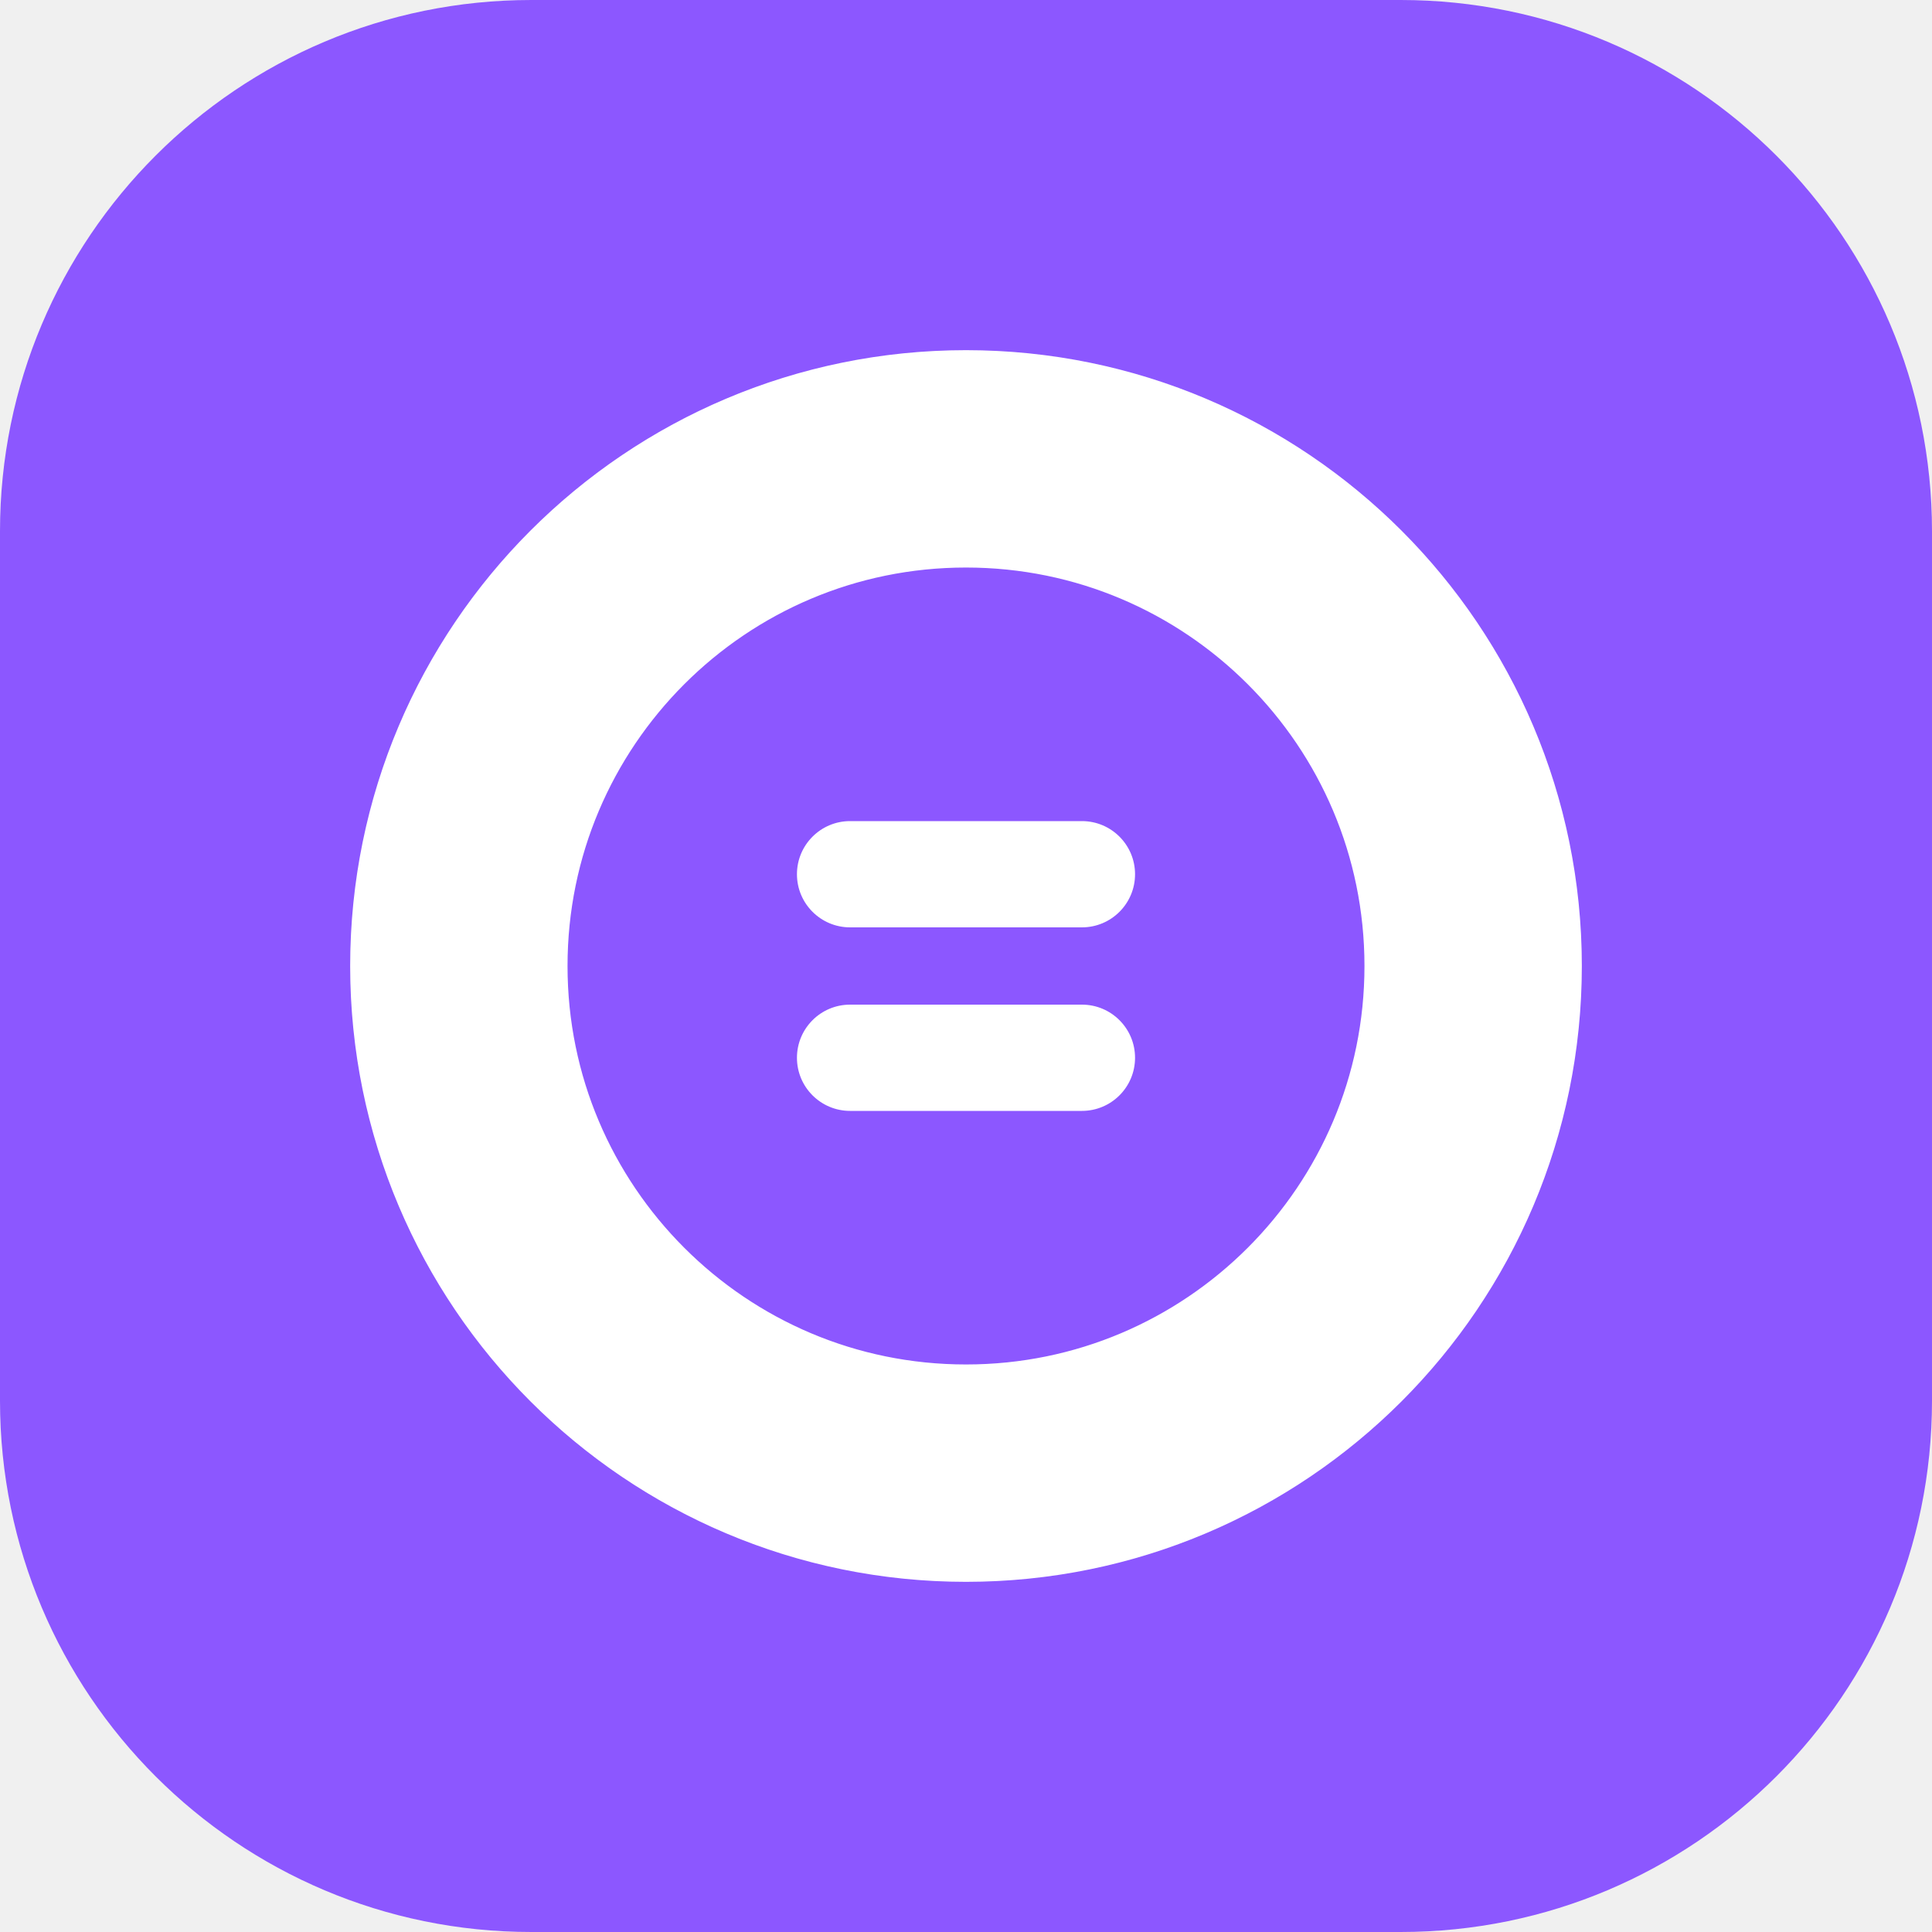
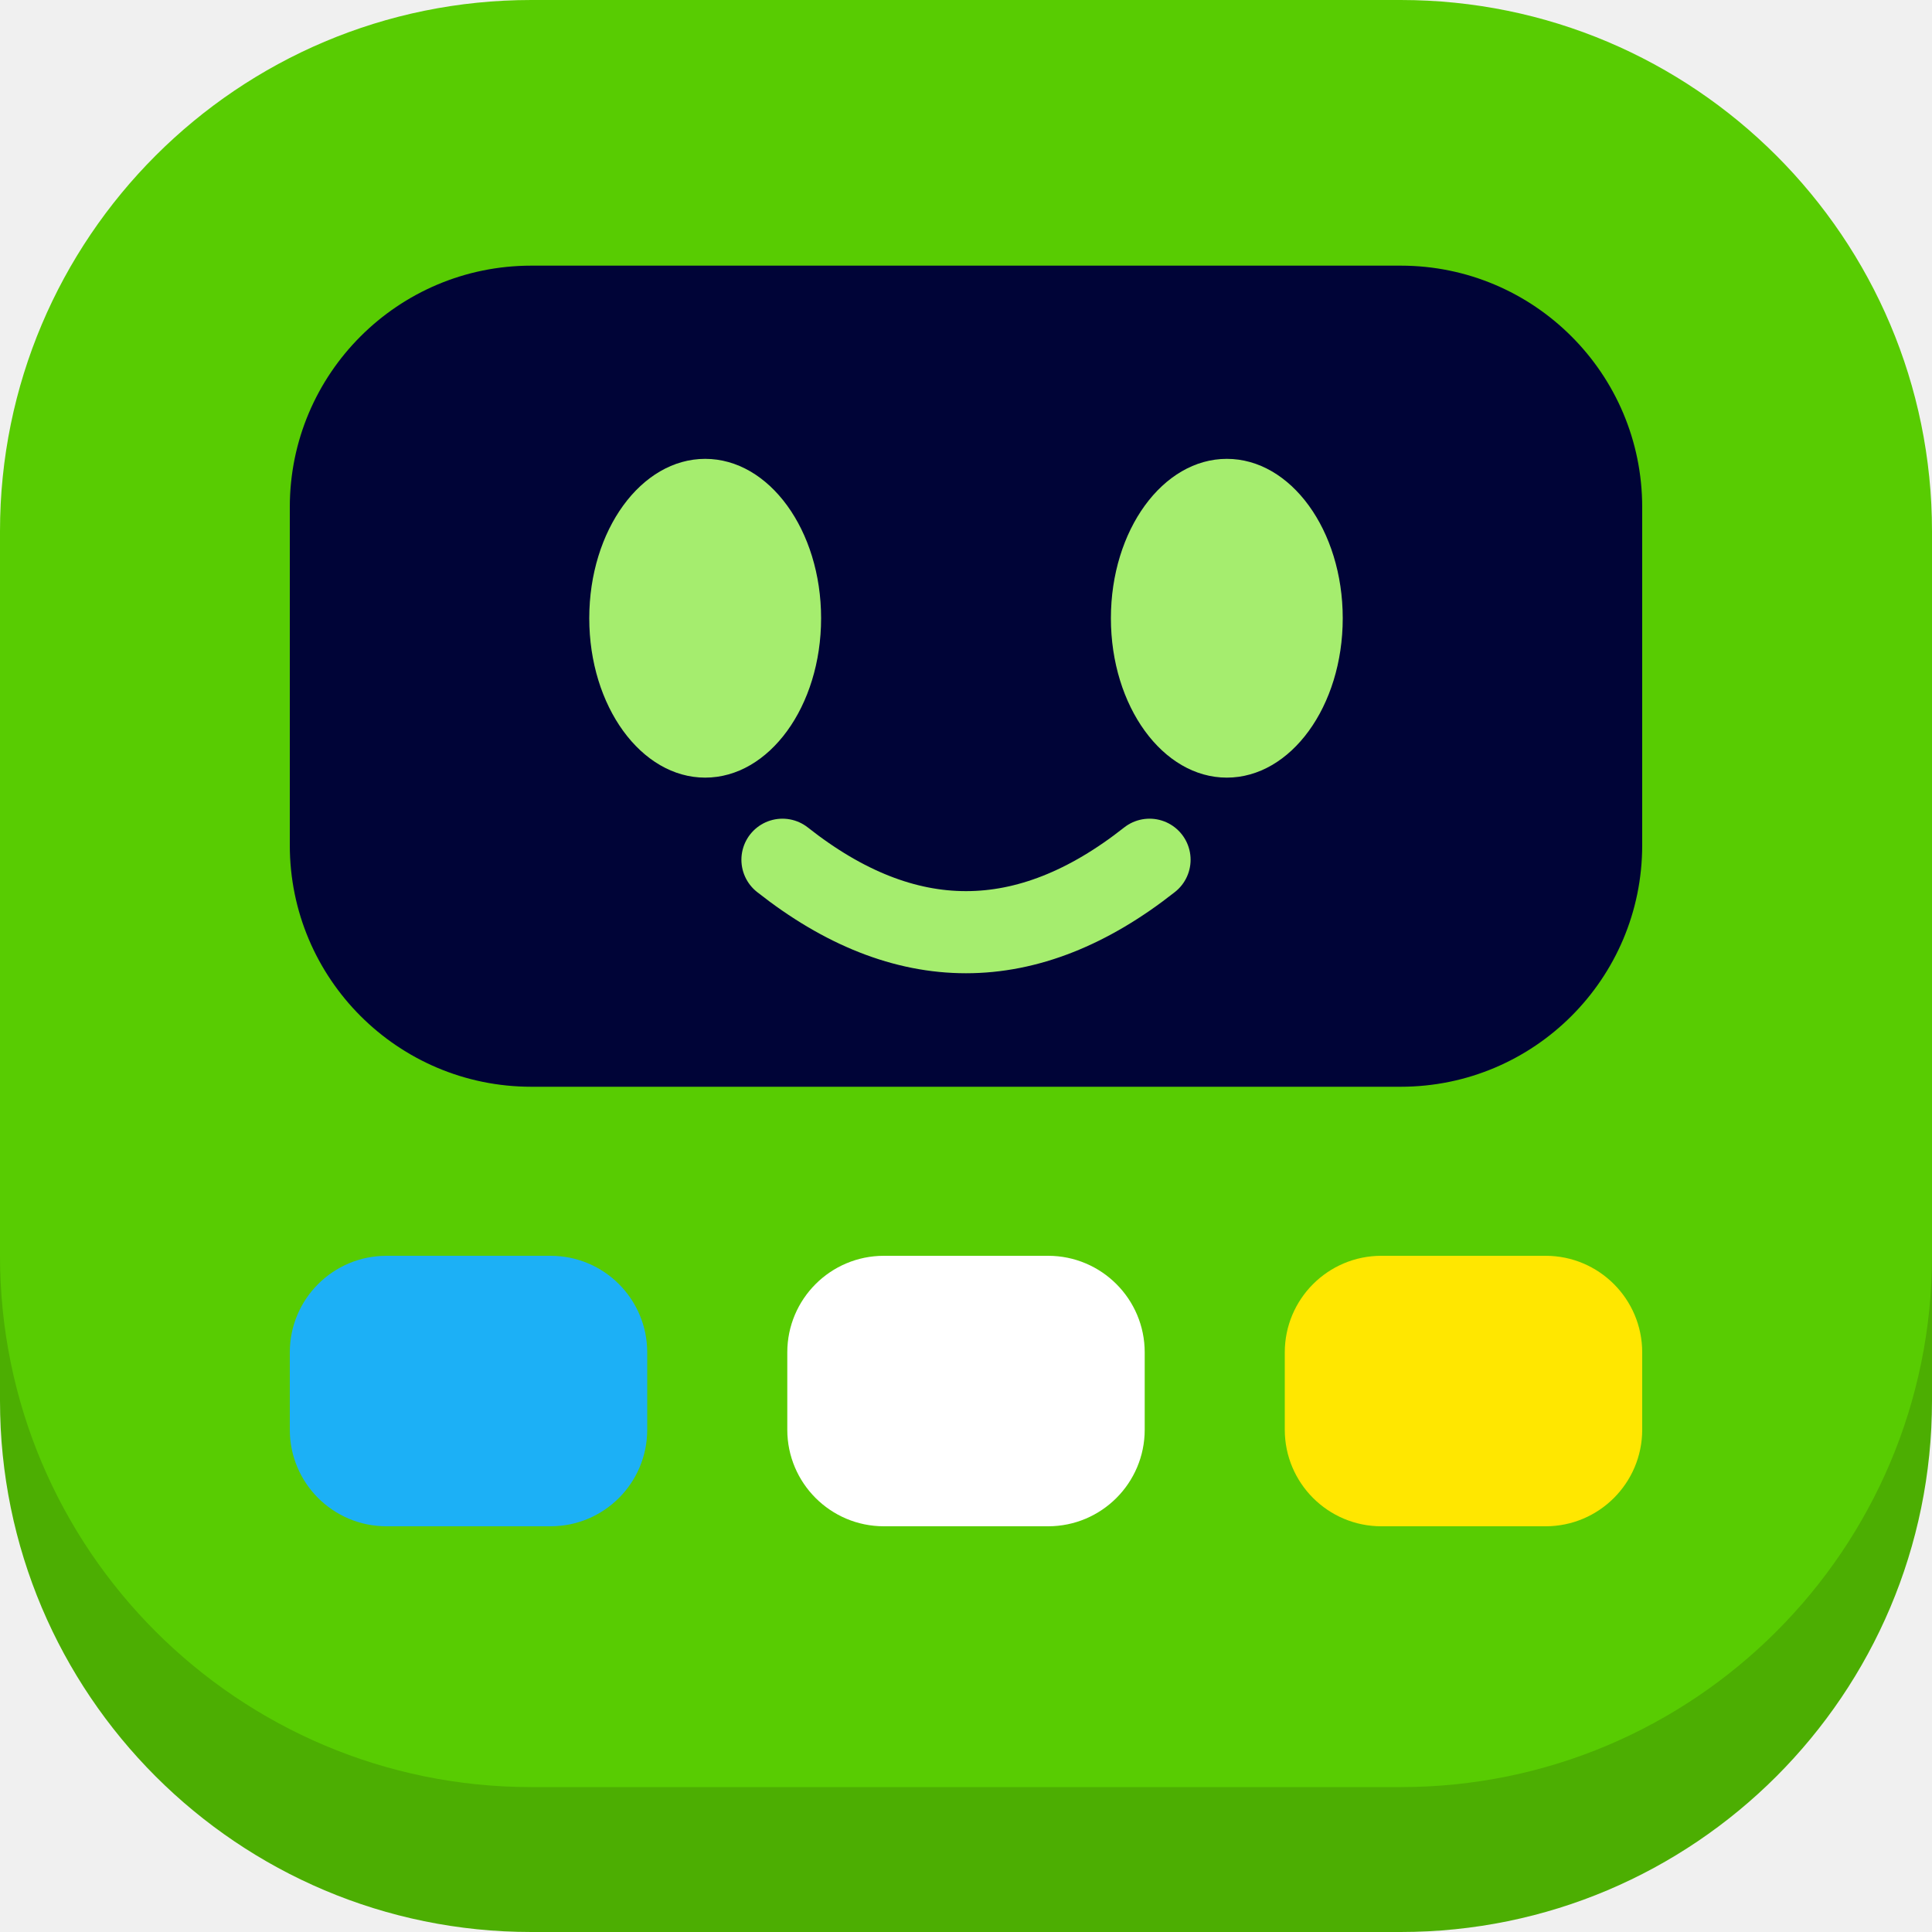
<svg xmlns="http://www.w3.org/2000/svg" viewBox="0 0 40 40" role="img" aria-label="Everyday Calculator">
-   <rect width="40" height="40" rx="11" fill="#8c57ff" />
-   <g transform="rotate(-90 20 20)" fill="none" stroke-width="4.5">
-     <circle cx="20" cy="20" r="10.5" pathLength="100" stroke="#fff" stroke-dasharray="66 34" />
-     <circle cx="20" cy="20" r="10.5" pathLength="100" stroke="#ffb77c" stroke-dasharray="25 75" stroke-dashoffset="-70" />
-   </g>
-   <rect x="16.5" y="17" width="7" height="2.2" rx="1.1" fill="#fff" />
-   <rect x="16.5" y="20.8" width="7" height="2.2" rx="1.1" fill="#fff" />
+   <rect y="3" width="40" height="37" rx="11" fill="#4cae02" />
+   <rect width="40" height="37" rx="11" fill="#58cc02" />
+   <rect x="6" y="5.5" width="28" height="17" rx="5" fill="#000437" />
+   <ellipse cx="14.6" cy="12.8" rx="2.4" ry="3.3" fill="#a5ed6e" />
+   <ellipse cx="25.4" cy="12.8" rx="2.4" ry="3.3" fill="#a5ed6e" />
+   <path d="M16.2 17.8Q20 20.8 23.8 17.8" fill="none" stroke="#a5ed6e" stroke-width="1.7" stroke-linecap="round" />
+   <rect x="6" y="26" width="7.4" height="5.6" rx="2" fill="#1cb0f6" />
+   <rect x="16.3" y="26" width="7.4" height="5.6" rx="2" fill="#fff" />
+   <rect x="26.6" y="26" width="7.4" height="5.6" rx="2" fill="#ffe700" />
</svg>
